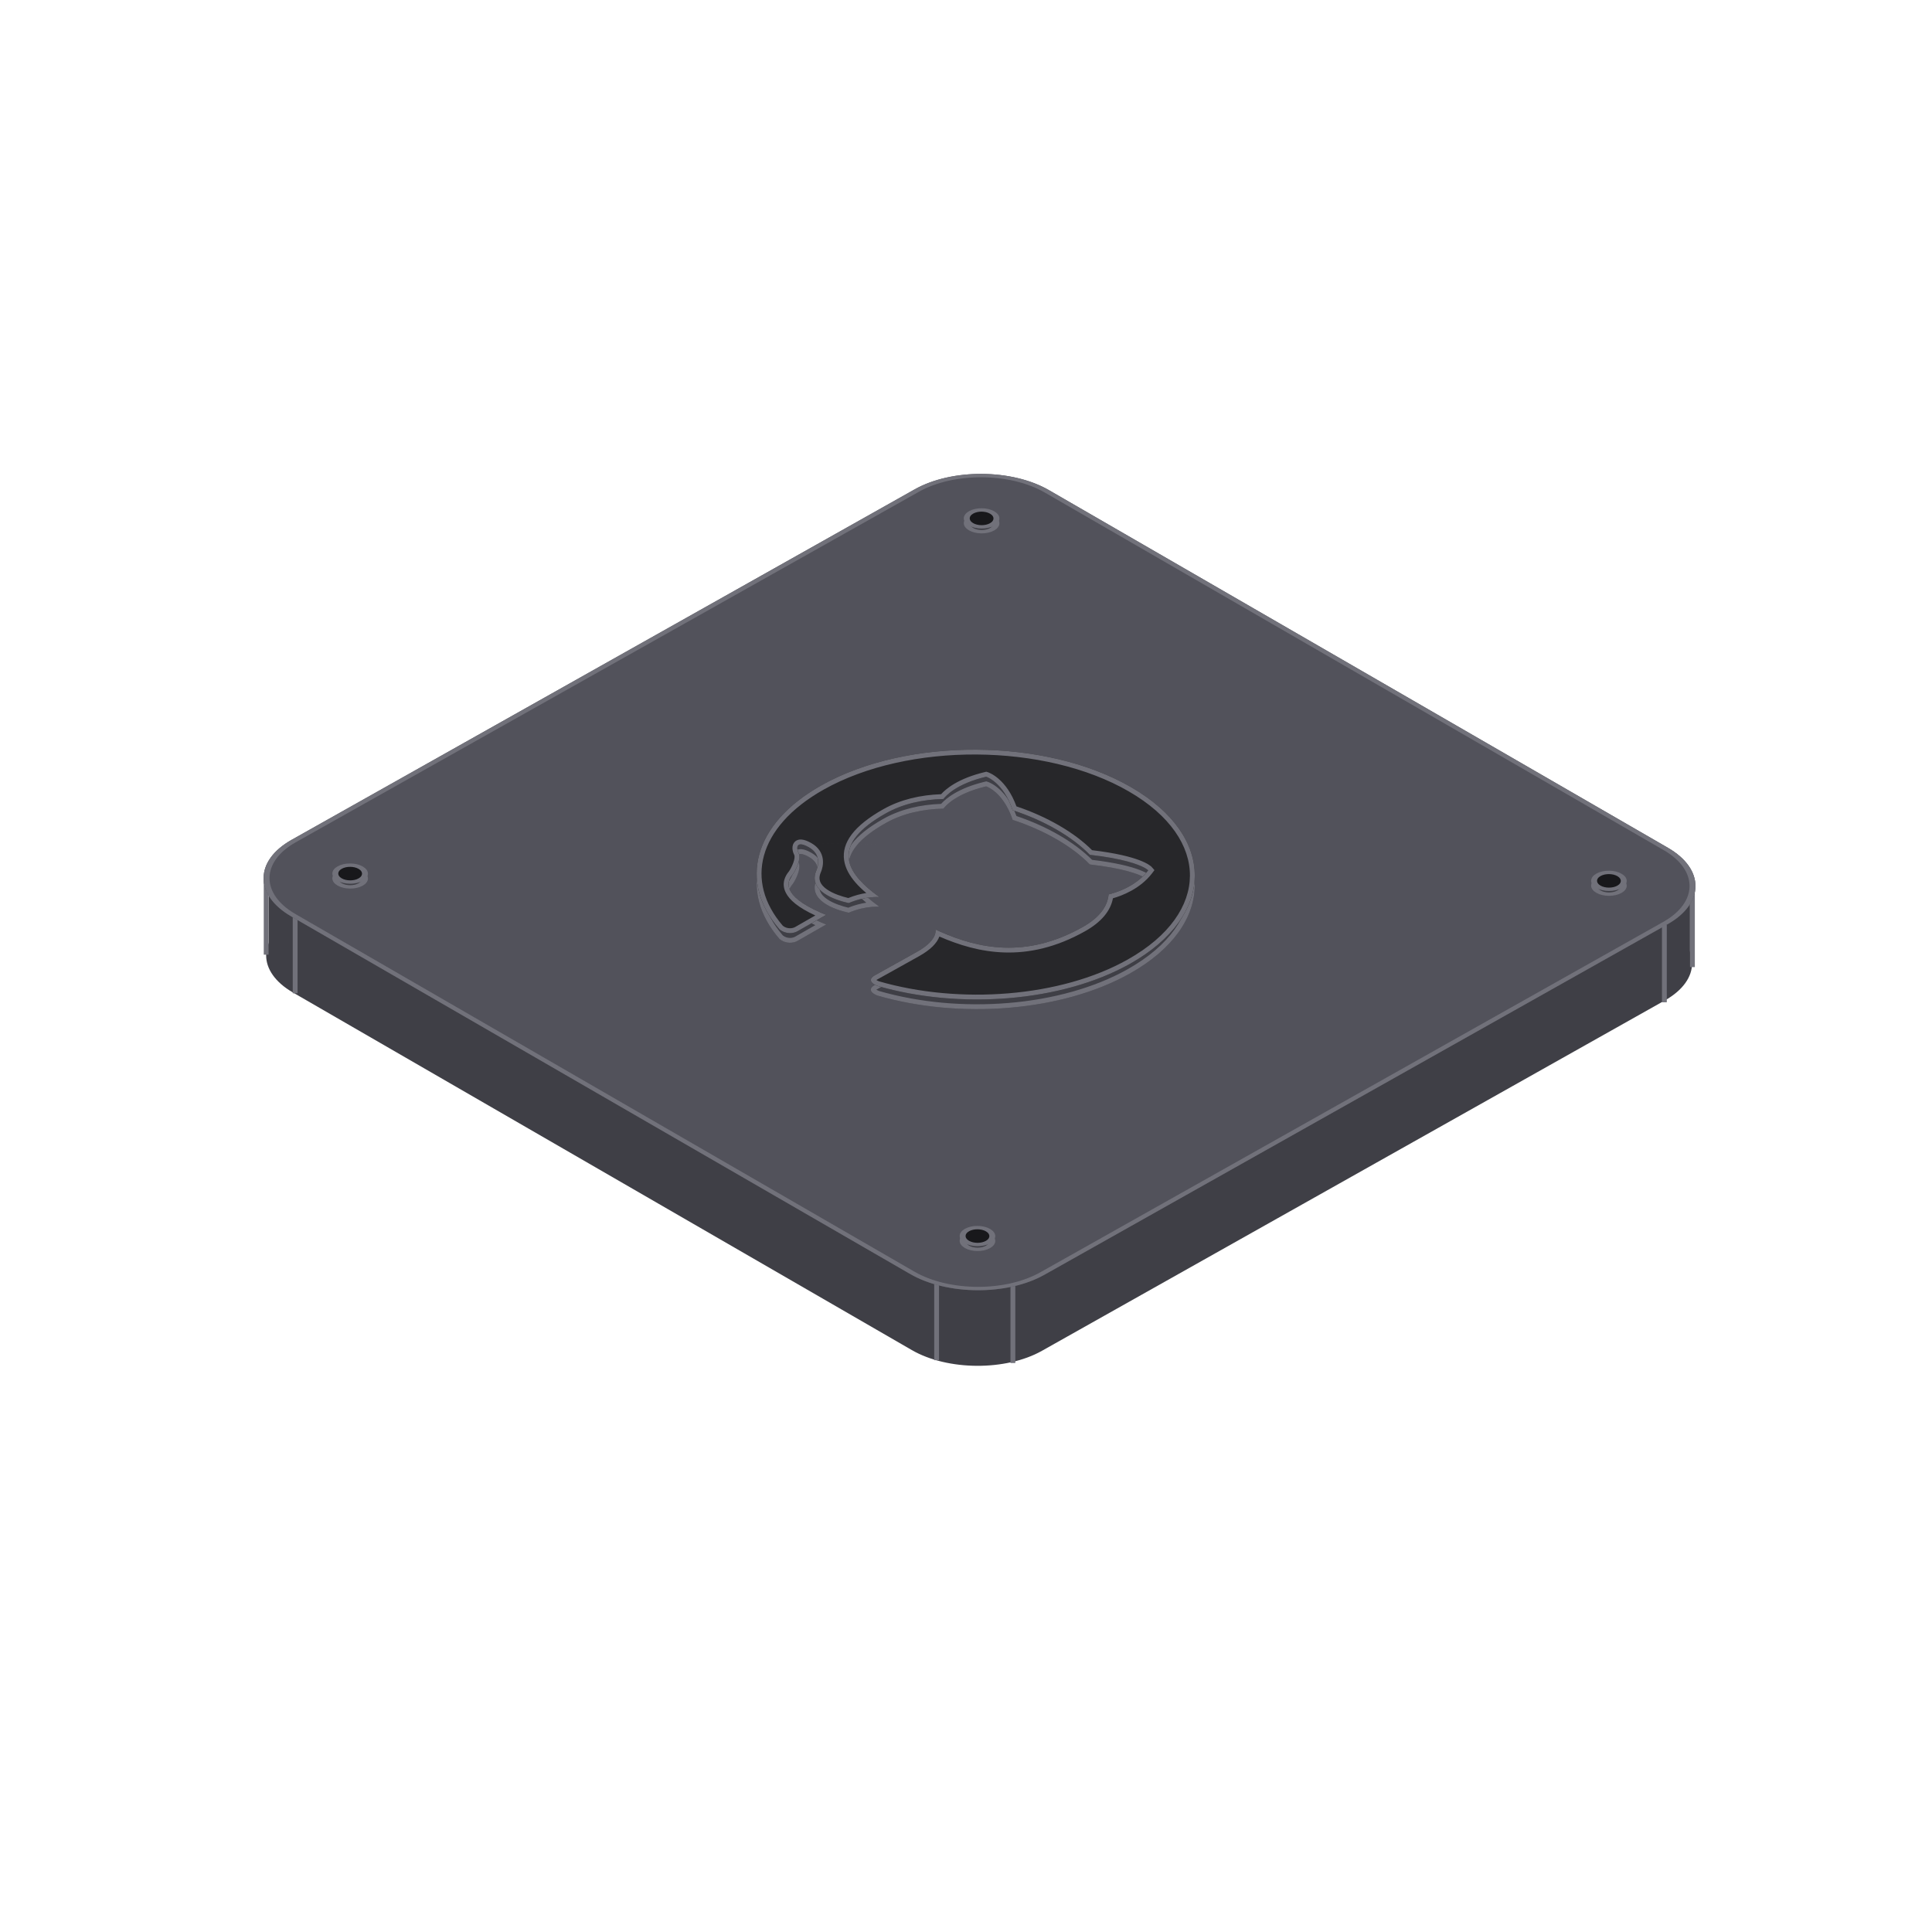
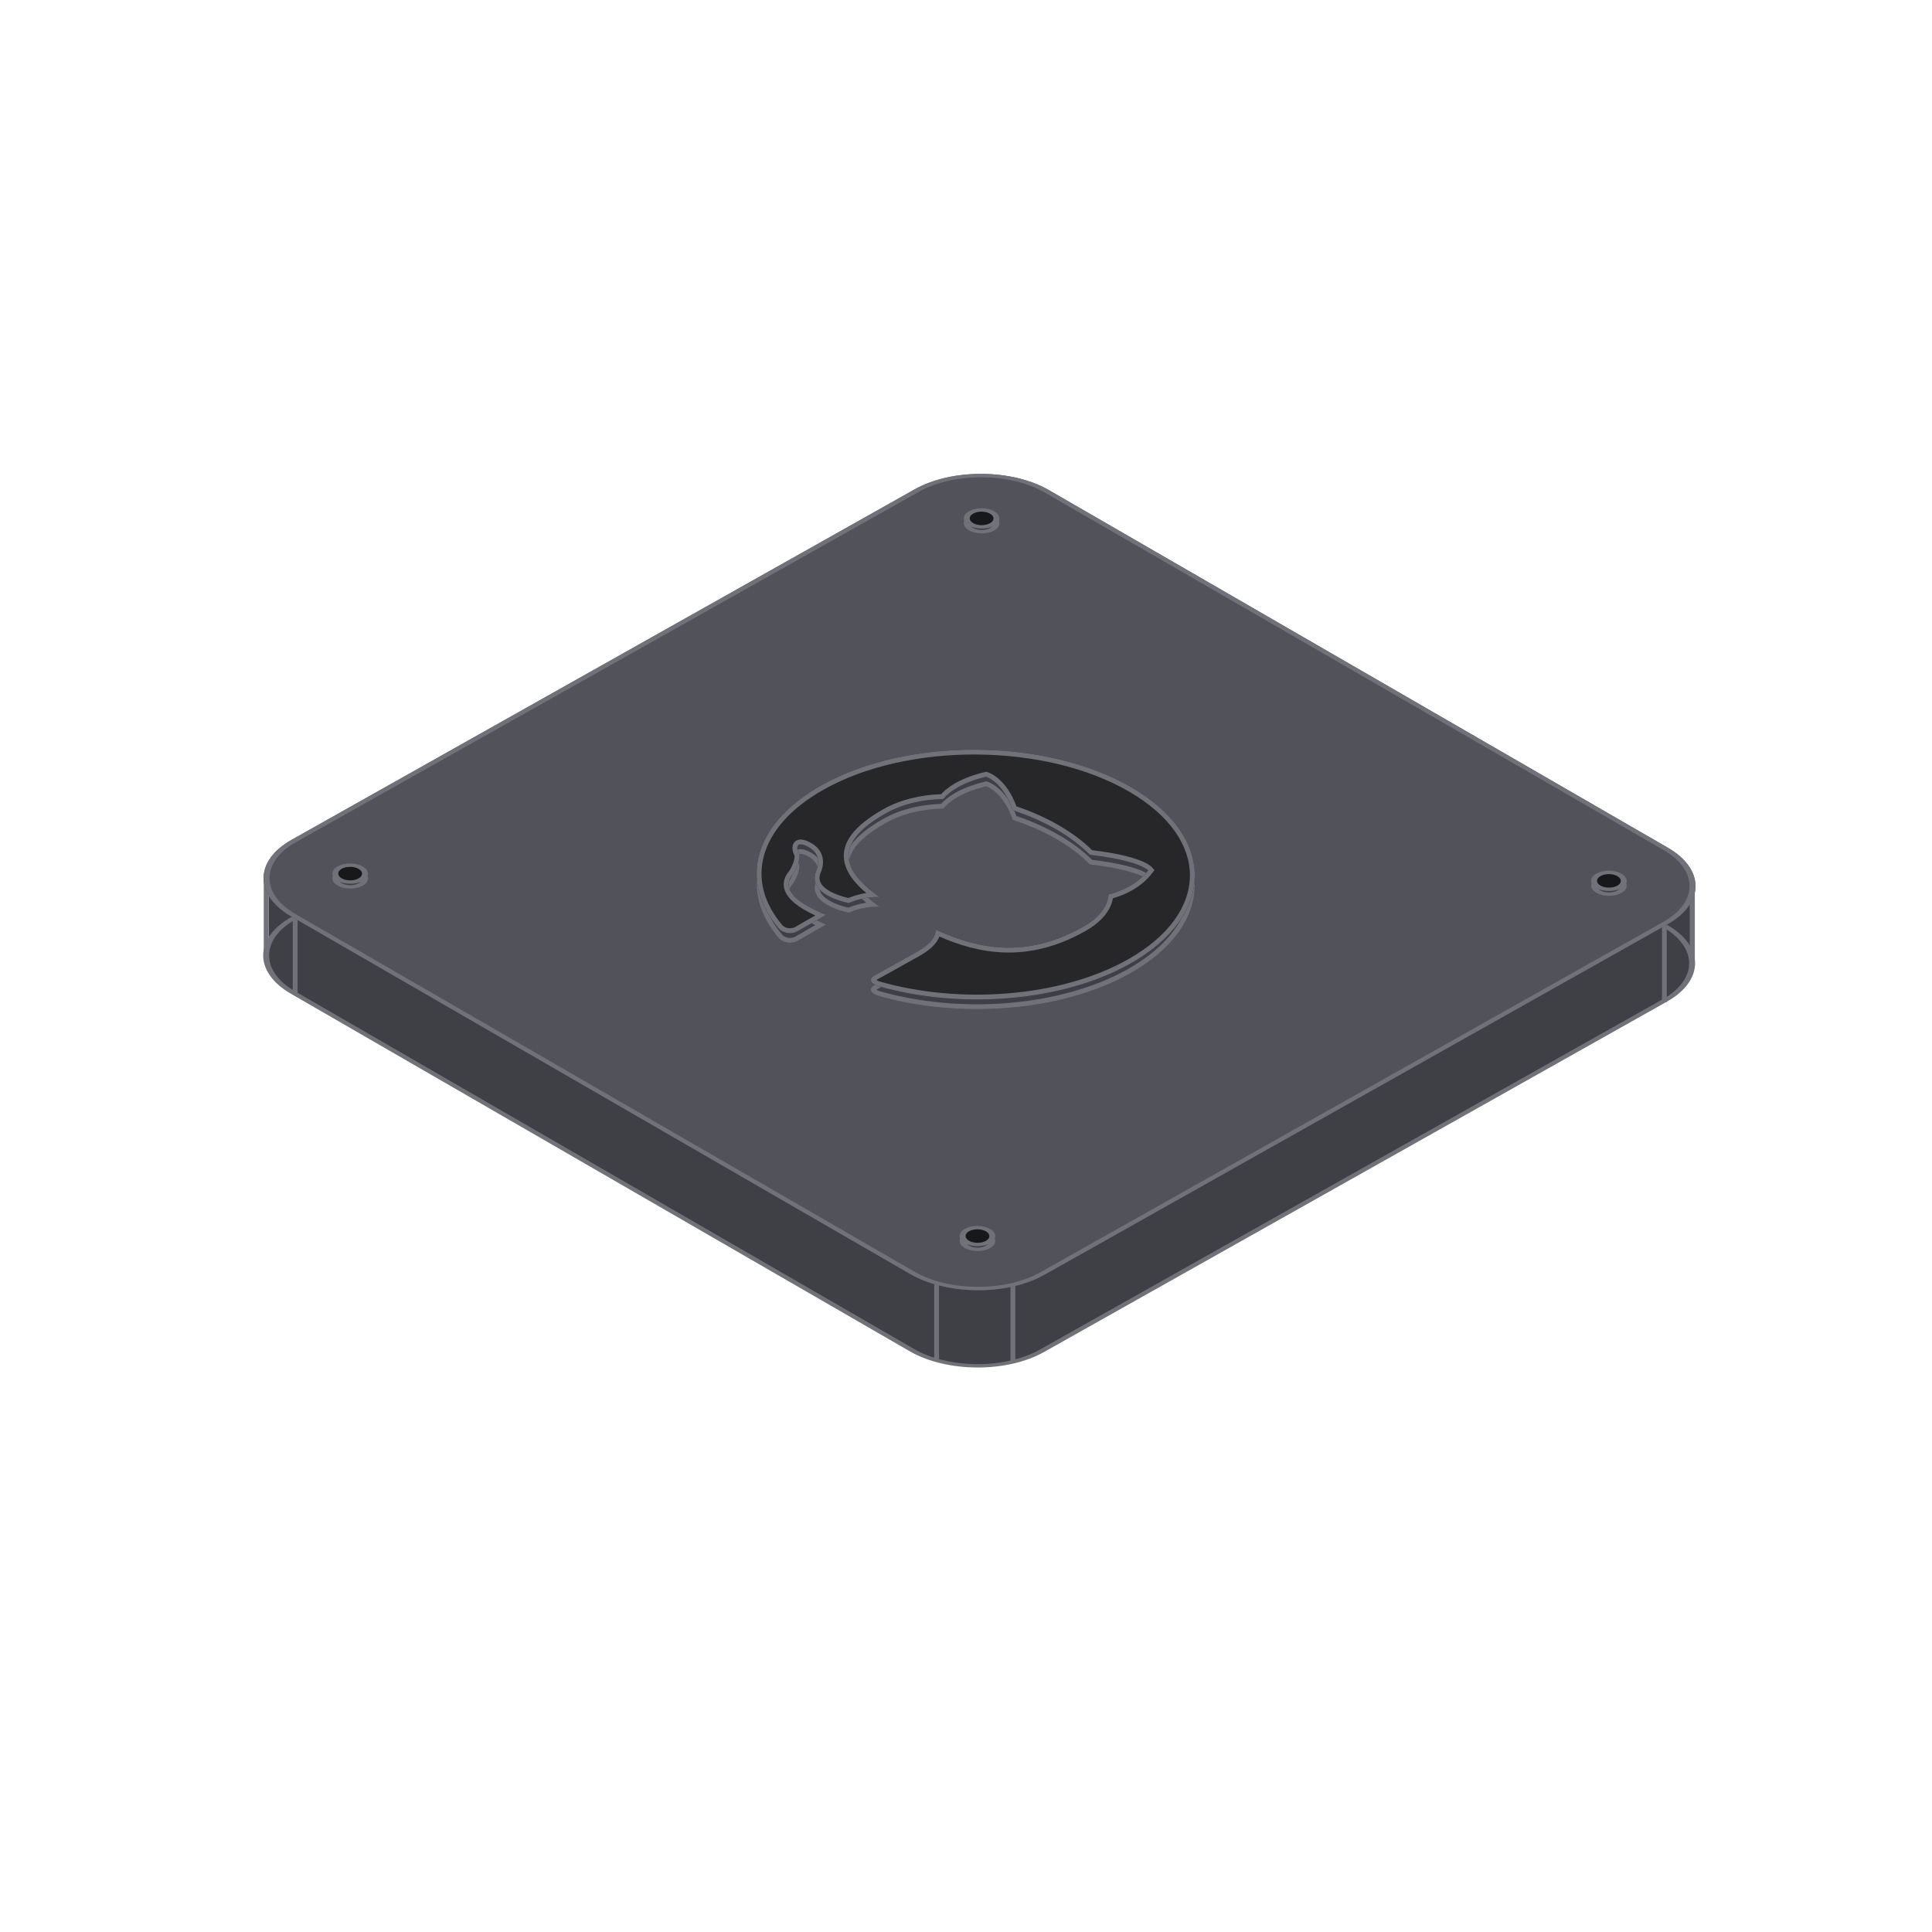
<svg xmlns="http://www.w3.org/2000/svg" class="" width="480" height="480" viewBox="0 0 400 240" fill="none">
  <rect x="-0.003" y="0.495" width="179" height="179" rx="15.5" transform="matrix(0.865865 0.500278 -0.871576 0.490261 203.662 29.727)" fill="#3F3F46" />
  <path d="M342.607 106.632C342.607 105.528 343.502 104.632 344.607 104.632L347.903 104.632C349.007 104.632 349.903 105.528 349.903 106.632L349.903 119.848C349.903 120.953 349.007 121.848 347.903 121.848L344.607 121.848C343.502 121.848 342.607 120.953 342.607 119.848L342.607 106.632Z" fill="#3F3F46" />
  <path d="M55.609 103.146L62.677 103.146L62.677 117.654L55.609 117.654L55.609 103.146Z" fill="#3F3F46" />
  <path d="M55.109 117.654L55.109 101.654M61.109 125.654L61.109 109.654M209.709 202.199L209.709 186.199M350.398 120.228L350.398 104.228M193.917 201.615L193.917 185.615" stroke="#71717A" />
+   <rect x="-0.003" y="0.495" width="179" height="179" rx="15.5" transform="matrix(0.865865 0.500278 -0.871576 0.490261 203.662 29.727)" stroke="#71717A" />
  <g clip-path="url(#bbbclip0_20115_2)">
    <rect width="180" height="180" rx="16" transform="matrix(0.865865 0.500278 -0.871576 0.490261 203.317 13.4731)" fill="#52525B" />
    <path fill-rule="evenodd" clip-rule="evenodd" d="M234.18 84.972C216.522 74.77 187.824 74.605 170.05 84.603C155.815 92.61 152.939 104.659 161.381 114.397C162.697 115.478 164.261 115.282 165.106 114.807C165.87 114.377 168.363 112.929 171.058 111.413C161.54 107.611 162.921 104.465 164.091 103.078C164.657 102.35 165.954 99.844 165.36 98.629C164.844 97.644 164.734 95.883 167.451 97.407C170.008 98.839 169.433 101.212 169.067 102.101C167.078 106.5 173.039 108.385 175.721 108.972C178.092 107.957 180.338 107.65 182.062 107.729C175.755 103.168 171.099 97.314 183.404 90.392C186.903 88.424 191.036 87.511 195.326 87.422C195.81 86.785 197.989 84.284 204.17 82.811C204.17 82.811 207.692 83.883 209.662 89.744C212.942 90.814 216.021 92.18 218.738 93.75C221.454 95.319 223.809 97.092 225.642 98.977C235.936 100.156 237.728 102.2 237.728 102.2C235.062 105.704 230.646 106.912 229.522 107.18C229.308 109.624 227.691 111.945 224.153 113.936C211.807 120.88 201.602 118.102 193.687 114.446C193.84 115.681 192.909 117.343 189.893 119.04C185.59 121.46 182.092 123.383 181.006 123.993C180.161 124.468 179.755 125.38 181.675 126.122C198.562 131.018 219.774 129.518 233.969 121.534C251.743 111.536 251.837 95.174 234.18 84.972Z" fill="#3F3F46" />
    <path fill-rule="evenodd" clip-rule="evenodd" d="M237.728 102.2C235.062 105.704 230.646 106.912 229.522 107.18C229.308 109.624 227.691 111.945 224.153 113.936C212.327 120.588 202.465 118.319 194.698 114.902C194.357 114.752 194.02 114.6 193.687 114.446C193.727 114.768 193.693 115.119 193.568 115.491C193.213 116.55 192.123 117.786 189.893 119.04C187.029 120.651 184.521 122.041 182.844 122.971C182.002 123.438 181.369 123.789 181.006 123.993C180.161 124.468 179.755 125.38 181.675 126.122C198.562 131.018 219.774 129.518 233.969 121.534C251.743 111.536 251.837 95.174 234.18 84.972C216.522 74.77 187.824 74.605 170.05 84.603C155.815 92.61 152.939 104.659 161.381 114.397C162.697 115.478 164.261 115.282 165.106 114.807C165.371 114.657 165.846 114.385 166.465 114.03C167.379 113.505 168.609 112.798 169.949 112.039C170.312 111.834 170.683 111.624 171.058 111.413C170.648 111.249 170.258 111.087 169.887 110.925C161.659 107.343 162.971 104.405 164.091 103.078C164.657 102.35 165.954 99.844 165.36 98.629C164.844 97.644 164.734 95.883 167.451 97.407C170.008 98.839 169.433 101.212 169.067 102.101C167.078 106.5 173.039 108.385 175.721 108.972C177.404 108.252 179.025 107.888 180.44 107.766C181.018 107.716 181.562 107.706 182.062 107.729C181.615 107.406 181.177 107.077 180.752 106.741C175.18 102.334 171.97 96.824 183.404 90.392C186.903 88.424 191.036 87.511 195.326 87.422C195.81 86.785 197.989 84.284 204.17 82.811C204.17 82.811 207.692 83.883 209.662 89.744C212.942 90.814 216.021 92.18 218.738 93.75C221.454 95.319 223.809 97.092 225.642 98.977C232.537 99.766 235.618 100.944 236.9 101.636C237.045 101.714 237.166 101.785 237.268 101.85C237.612 102.067 237.728 102.2 237.728 102.2ZM226.106 98.024C231.096 98.616 234.106 99.414 235.9 100.096C236.82 100.445 237.429 100.766 237.826 101.019C238.024 101.146 238.17 101.256 238.275 101.345C238.328 101.389 238.37 101.428 238.404 101.461C238.421 101.477 238.435 101.492 238.448 101.506L238.465 101.524L238.473 101.533L238.477 101.537L238.478 101.539C238.479 101.54 238.48 101.541 237.728 102.2L238.48 101.541L239.019 102.155L238.524 102.805C236.031 106.082 232.177 107.479 230.421 107.978C229.936 110.577 228.045 112.894 224.643 114.807C212.538 121.617 202.388 119.342 194.488 115.902C193.987 117.28 192.614 118.656 190.383 119.912C188.229 121.123 186.277 122.21 184.728 123.07C184.213 123.356 183.743 123.616 183.325 123.848C182.485 124.314 181.856 124.662 181.496 124.865C181.476 124.876 181.457 124.887 181.44 124.898C181.556 124.975 181.734 125.07 181.997 125.174C198.665 129.994 219.569 128.486 233.479 120.662C242.186 115.764 246.326 109.449 246.361 103.324C246.397 97.198 242.33 90.836 233.68 85.838C225.037 80.844 213.629 78.278 202.153 78.212C190.676 78.146 179.24 80.58 170.54 85.474C163.57 89.395 159.525 94.224 158.175 99.117C156.842 103.949 158.085 109.033 162.077 113.673C163.004 114.39 164.074 114.24 164.616 113.935C164.877 113.788 165.345 113.519 165.961 113.166C166.233 113.009 166.535 112.836 166.861 112.65C167.446 112.314 168.105 111.937 168.807 111.538C165.262 109.907 163.418 108.321 162.667 106.777C161.719 104.829 162.625 103.272 163.312 102.451C163.525 102.172 163.935 101.467 164.222 100.69C164.366 100.301 164.463 99.933 164.498 99.623C164.533 99.309 164.495 99.142 164.464 99.075C164.295 98.748 164.155 98.352 164.097 97.951C164.043 97.574 164.036 97.012 164.36 96.524C164.745 95.944 165.385 95.764 165.998 95.821C166.567 95.874 167.214 96.128 167.939 96.535M226.106 98.024C224.237 96.158 221.896 94.419 219.238 92.884C216.588 91.353 213.61 90.015 210.443 88.949C209.417 86.139 208.036 84.393 206.841 83.332C206.214 82.775 205.646 82.413 205.221 82.187C205.009 82.074 204.833 81.995 204.703 81.942C204.638 81.916 204.584 81.896 204.544 81.882C204.523 81.874 204.506 81.869 204.492 81.864L204.474 81.858L204.467 81.856L204.464 81.855L204.463 81.855C204.462 81.855 204.462 81.854 204.17 82.811L204.462 81.854L204.202 81.775L203.939 81.838C198.327 83.175 195.805 85.36 194.846 86.435C190.595 86.581 186.461 87.525 182.914 89.521C176.696 93.018 174.254 96.525 174.763 100.087C175.008 101.8 175.927 103.349 177.126 104.726C177.783 105.48 178.541 106.201 179.355 106.89C178.187 107.07 176.926 107.4 175.631 107.926C174.33 107.619 172.518 107.051 171.213 106.145C170.515 105.66 170.041 105.134 169.819 104.577C169.612 104.057 169.578 103.398 169.978 102.513L169.985 102.498L169.992 102.482C170.213 101.945 170.51 100.939 170.344 99.812C170.17 98.626 169.492 97.404 167.94 96.535" fill="#71717A" />
    <path fill-rule="evenodd" clip-rule="evenodd" d="M234.18 82.972C216.523 72.769 187.824 72.604 170.05 82.602C155.815 90.609 152.94 102.658 161.381 112.396C162.698 113.478 164.262 113.281 165.106 112.806C165.87 112.376 168.364 110.928 171.058 109.413C161.54 105.61 162.921 102.465 164.092 101.077C164.657 100.349 165.954 97.843 165.36 96.629C164.845 95.643 164.735 93.883 167.451 95.407C170.008 96.838 169.434 99.212 169.068 100.101C167.078 104.5 173.04 106.385 175.722 106.972C178.093 105.957 180.339 105.65 182.062 105.728C175.755 101.168 171.099 95.314 183.405 88.392C186.903 86.424 191.037 85.511 195.326 85.421C195.811 84.784 197.99 82.283 204.171 80.811C204.171 80.811 207.692 81.882 209.662 87.743C212.943 88.814 216.021 90.18 218.738 91.749C221.455 93.319 223.809 95.092 225.642 96.976C235.937 98.155 237.729 100.199 237.729 100.199C235.063 103.703 230.647 104.912 229.523 105.179C229.308 107.623 227.692 109.945 224.153 111.935C211.808 118.88 201.603 116.102 193.687 112.445C193.841 113.68 192.909 115.343 189.893 117.039C185.59 119.46 182.092 121.382 181.006 121.993C180.162 122.468 179.756 123.379 181.675 124.122C198.562 129.018 219.774 127.518 233.97 119.533C251.744 109.535 251.838 93.174 234.18 82.972Z" fill="#27272A" />
    <path fill-rule="evenodd" clip-rule="evenodd" d="M237.729 100.199C235.063 103.703 230.647 104.912 229.523 105.179C229.308 107.623 227.692 109.945 224.153 111.935C212.327 118.587 202.465 116.318 194.699 112.902C194.358 112.752 194.02 112.599 193.687 112.445C193.727 112.767 193.694 113.118 193.568 113.491C193.213 114.549 192.123 115.785 189.893 117.039C187.029 118.651 184.521 120.041 182.844 120.971C182.002 121.438 181.369 121.789 181.006 121.993C180.162 122.468 179.756 123.379 181.675 124.122C198.562 129.018 219.774 127.518 233.97 119.533C251.744 109.535 251.838 93.174 234.18 82.972C216.523 72.769 187.824 72.604 170.05 82.602C155.815 90.609 152.94 102.658 161.381 112.396C162.698 113.478 164.262 113.281 165.106 112.806C165.372 112.657 165.846 112.385 166.465 112.029C167.38 111.504 168.61 110.798 169.949 110.039C170.312 109.833 170.683 109.624 171.058 109.413C170.648 109.249 170.258 109.086 169.887 108.925C161.659 105.342 162.972 102.405 164.092 101.077C164.657 100.349 165.954 97.843 165.36 96.629C164.845 95.643 164.735 93.883 167.451 95.407C170.008 96.838 169.434 99.212 169.068 100.101C167.078 104.5 173.04 106.385 175.722 106.972C177.405 106.251 179.025 105.888 180.44 105.765C181.018 105.715 181.562 105.706 182.062 105.728C181.615 105.406 181.177 105.076 180.753 104.74C175.181 100.333 171.971 94.823 183.405 88.392C186.903 86.424 191.037 85.511 195.326 85.421C195.811 84.784 197.99 82.283 204.171 80.811C204.171 80.811 207.692 81.882 209.662 87.743C212.943 88.814 216.021 90.18 218.738 91.749C221.455 93.319 223.809 95.092 225.642 96.976C232.537 97.766 235.618 98.944 236.901 99.635C237.045 99.713 237.167 99.785 237.268 99.849C237.612 100.067 237.729 100.199 237.729 100.199ZM226.107 96.024C231.096 96.615 234.106 97.414 235.901 98.095C236.82 98.444 237.43 98.766 237.826 99.019C238.024 99.146 238.17 99.256 238.276 99.344C238.328 99.389 238.371 99.428 238.404 99.46C238.421 99.477 238.436 99.492 238.448 99.505L238.466 99.524L238.474 99.532L238.477 99.536L238.479 99.538C238.48 99.539 238.48 99.54 237.729 100.199L238.48 99.54L239.019 100.155L238.524 100.805C236.032 104.081 232.177 105.478 230.422 105.978C229.936 108.576 228.045 110.893 224.643 112.807C212.538 119.616 202.389 117.341 194.488 113.901C193.987 115.279 192.615 116.656 190.383 117.911C188.23 119.122 186.278 120.209 184.729 121.069C184.213 121.355 183.743 121.616 183.325 121.848C182.485 122.313 181.857 122.662 181.497 122.864C181.476 122.876 181.458 122.887 181.441 122.898C181.557 122.974 181.734 123.07 181.997 123.174C198.666 127.994 219.569 126.486 233.479 118.661C242.187 113.764 246.327 107.449 246.362 101.323C246.397 95.198 242.33 88.836 233.68 83.838C225.037 78.844 213.63 76.278 202.153 76.212C190.677 76.146 179.24 78.58 170.541 83.474C163.57 87.394 159.526 92.223 158.176 97.116C156.843 101.949 158.086 107.032 162.078 111.673C163.004 112.39 164.074 112.239 164.616 111.935C164.878 111.787 165.345 111.519 165.961 111.165C166.234 111.009 166.535 110.836 166.861 110.649C167.446 110.314 168.106 109.936 168.807 109.537C165.263 107.907 163.419 106.32 162.668 104.777C161.72 102.828 162.626 101.271 163.312 100.451C163.525 100.171 163.936 99.467 164.223 98.689C164.366 98.301 164.463 97.933 164.498 97.622C164.534 97.308 164.495 97.142 164.465 97.075C164.296 96.747 164.155 96.351 164.098 95.95C164.043 95.574 164.037 95.011 164.361 94.523C164.746 93.944 165.385 93.763 165.999 93.82C166.567 93.874 167.214 94.127 167.94 94.534M226.107 96.024C224.237 94.157 221.896 92.419 219.238 90.883C216.589 89.352 213.61 88.015 210.443 86.949C209.418 84.138 208.036 82.392 206.842 81.331C206.215 80.774 205.647 80.413 205.222 80.187C205.009 80.074 204.833 79.995 204.703 79.942C204.638 79.915 204.585 79.895 204.544 79.881C204.524 79.874 204.507 79.868 204.493 79.864L204.475 79.858L204.468 79.856L204.465 79.855L204.463 79.854C204.463 79.854 204.462 79.854 204.171 80.811L204.462 79.854L204.203 79.775L203.939 79.838C198.327 81.175 195.806 83.36 194.846 84.434C190.596 84.58 186.462 85.525 182.914 87.52C176.697 91.018 174.255 94.525 174.764 98.087C175.009 99.799 175.927 101.349 177.127 102.726C177.783 103.479 178.541 104.201 179.355 104.889C178.187 105.069 176.927 105.4 175.632 105.926C174.33 105.619 172.518 105.05 171.213 104.144C170.515 103.66 170.042 103.133 169.82 102.577C169.612 102.056 169.579 101.398 169.979 100.513L169.986 100.497L169.992 100.481C170.213 99.944 170.511 98.938 170.345 97.811C170.17 96.625 169.492 95.404 167.941 94.535" fill="#71717A" />
    <circle cx="3" cy="3" r="2.5" transform="matrix(0.865865 0.500278 -0.871576 0.490261 203.248 25.3594)" fill="#3F3F46" stroke="#71717A" />
    <circle cx="3" cy="3" r="2.5" transform="matrix(0.865865 0.500278 -0.871576 0.490261 203.248 24.3594)" fill="#18181B" stroke="#71717A" />
    <circle cx="3" cy="3" r="2.5" transform="matrix(0.865865 0.500278 -0.871576 0.490261 333.128 100.401)" fill="#3F3F46" stroke="#71717A" />
    <circle cx="3" cy="3" r="2.5" transform="matrix(0.865865 0.500278 -0.871576 0.490261 333.128 99.4009)" fill="#18181B" stroke="#71717A" />
    <circle cx="3" cy="3" r="2.5" transform="matrix(0.865865 0.500278 -0.871576 0.490261 72.5122 98.8989)" fill="#3F3F46" stroke="#71717A" />
    <circle cx="3" cy="3" r="2.5" transform="matrix(0.865865 0.500278 -0.871576 0.490261 72.512 97.8989)" fill="#18181B" stroke="#71717A" />
    <circle cx="3" cy="3" r="2.5" transform="matrix(0.865865 0.500278 -0.871576 0.490261 202.392 173.94)" fill="#3F3F46" stroke="#71717A" />
    <circle cx="3" cy="3" r="2.5" transform="matrix(0.865865 0.500278 -0.871576 0.490261 202.392 172.941)" fill="#18181B" stroke="#71717A" />
  </g>
  <rect x="-0.003" y="0.495" width="179" height="179" rx="15.5" transform="matrix(0.865865 0.500278 -0.871576 0.490261 203.748 13.727)" stroke="#71717A" />
  <line x1="344.593" y1="127.512" x2="344.593" y2="111.512" stroke="#71717A" />
  <defs>
    <clipPath id="bbbclip0_20115_2">
      <rect width="180" height="180" rx="16" transform="matrix(0.865865 0.500278 -0.871576 0.490261 203.317 13.4731)" fill="#52525B" />
    </clipPath>
  </defs>
</svg>
